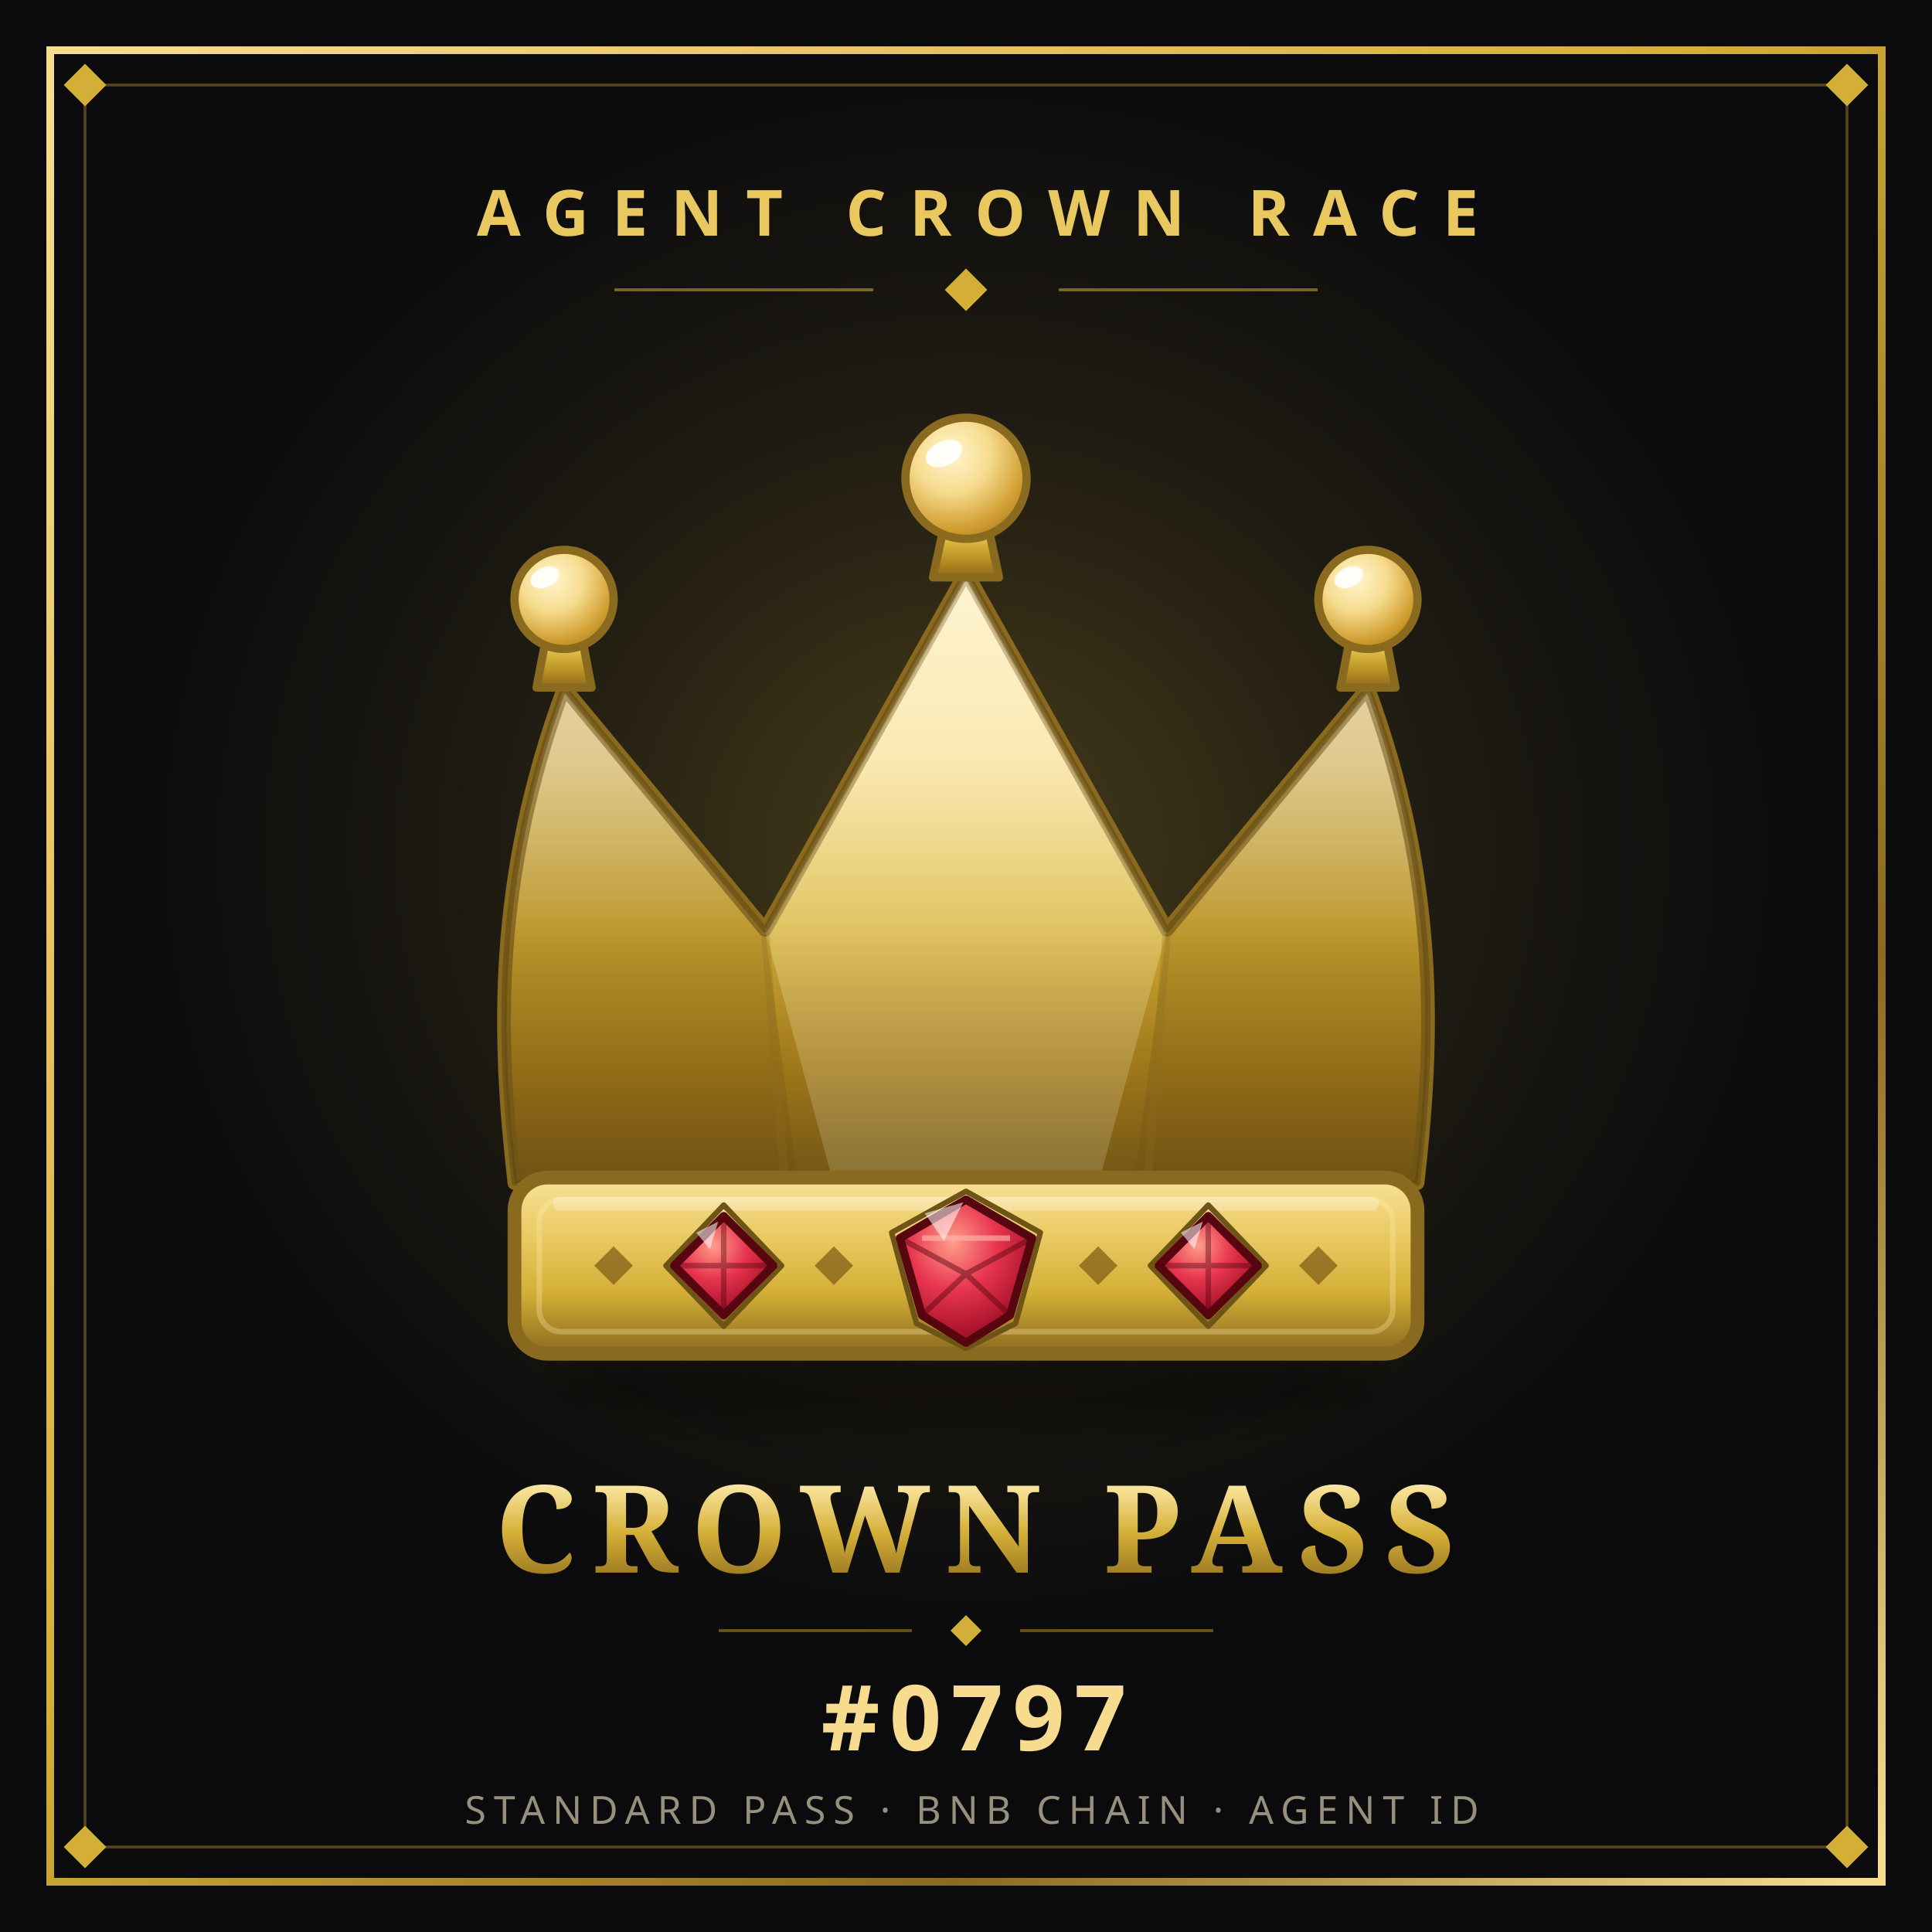
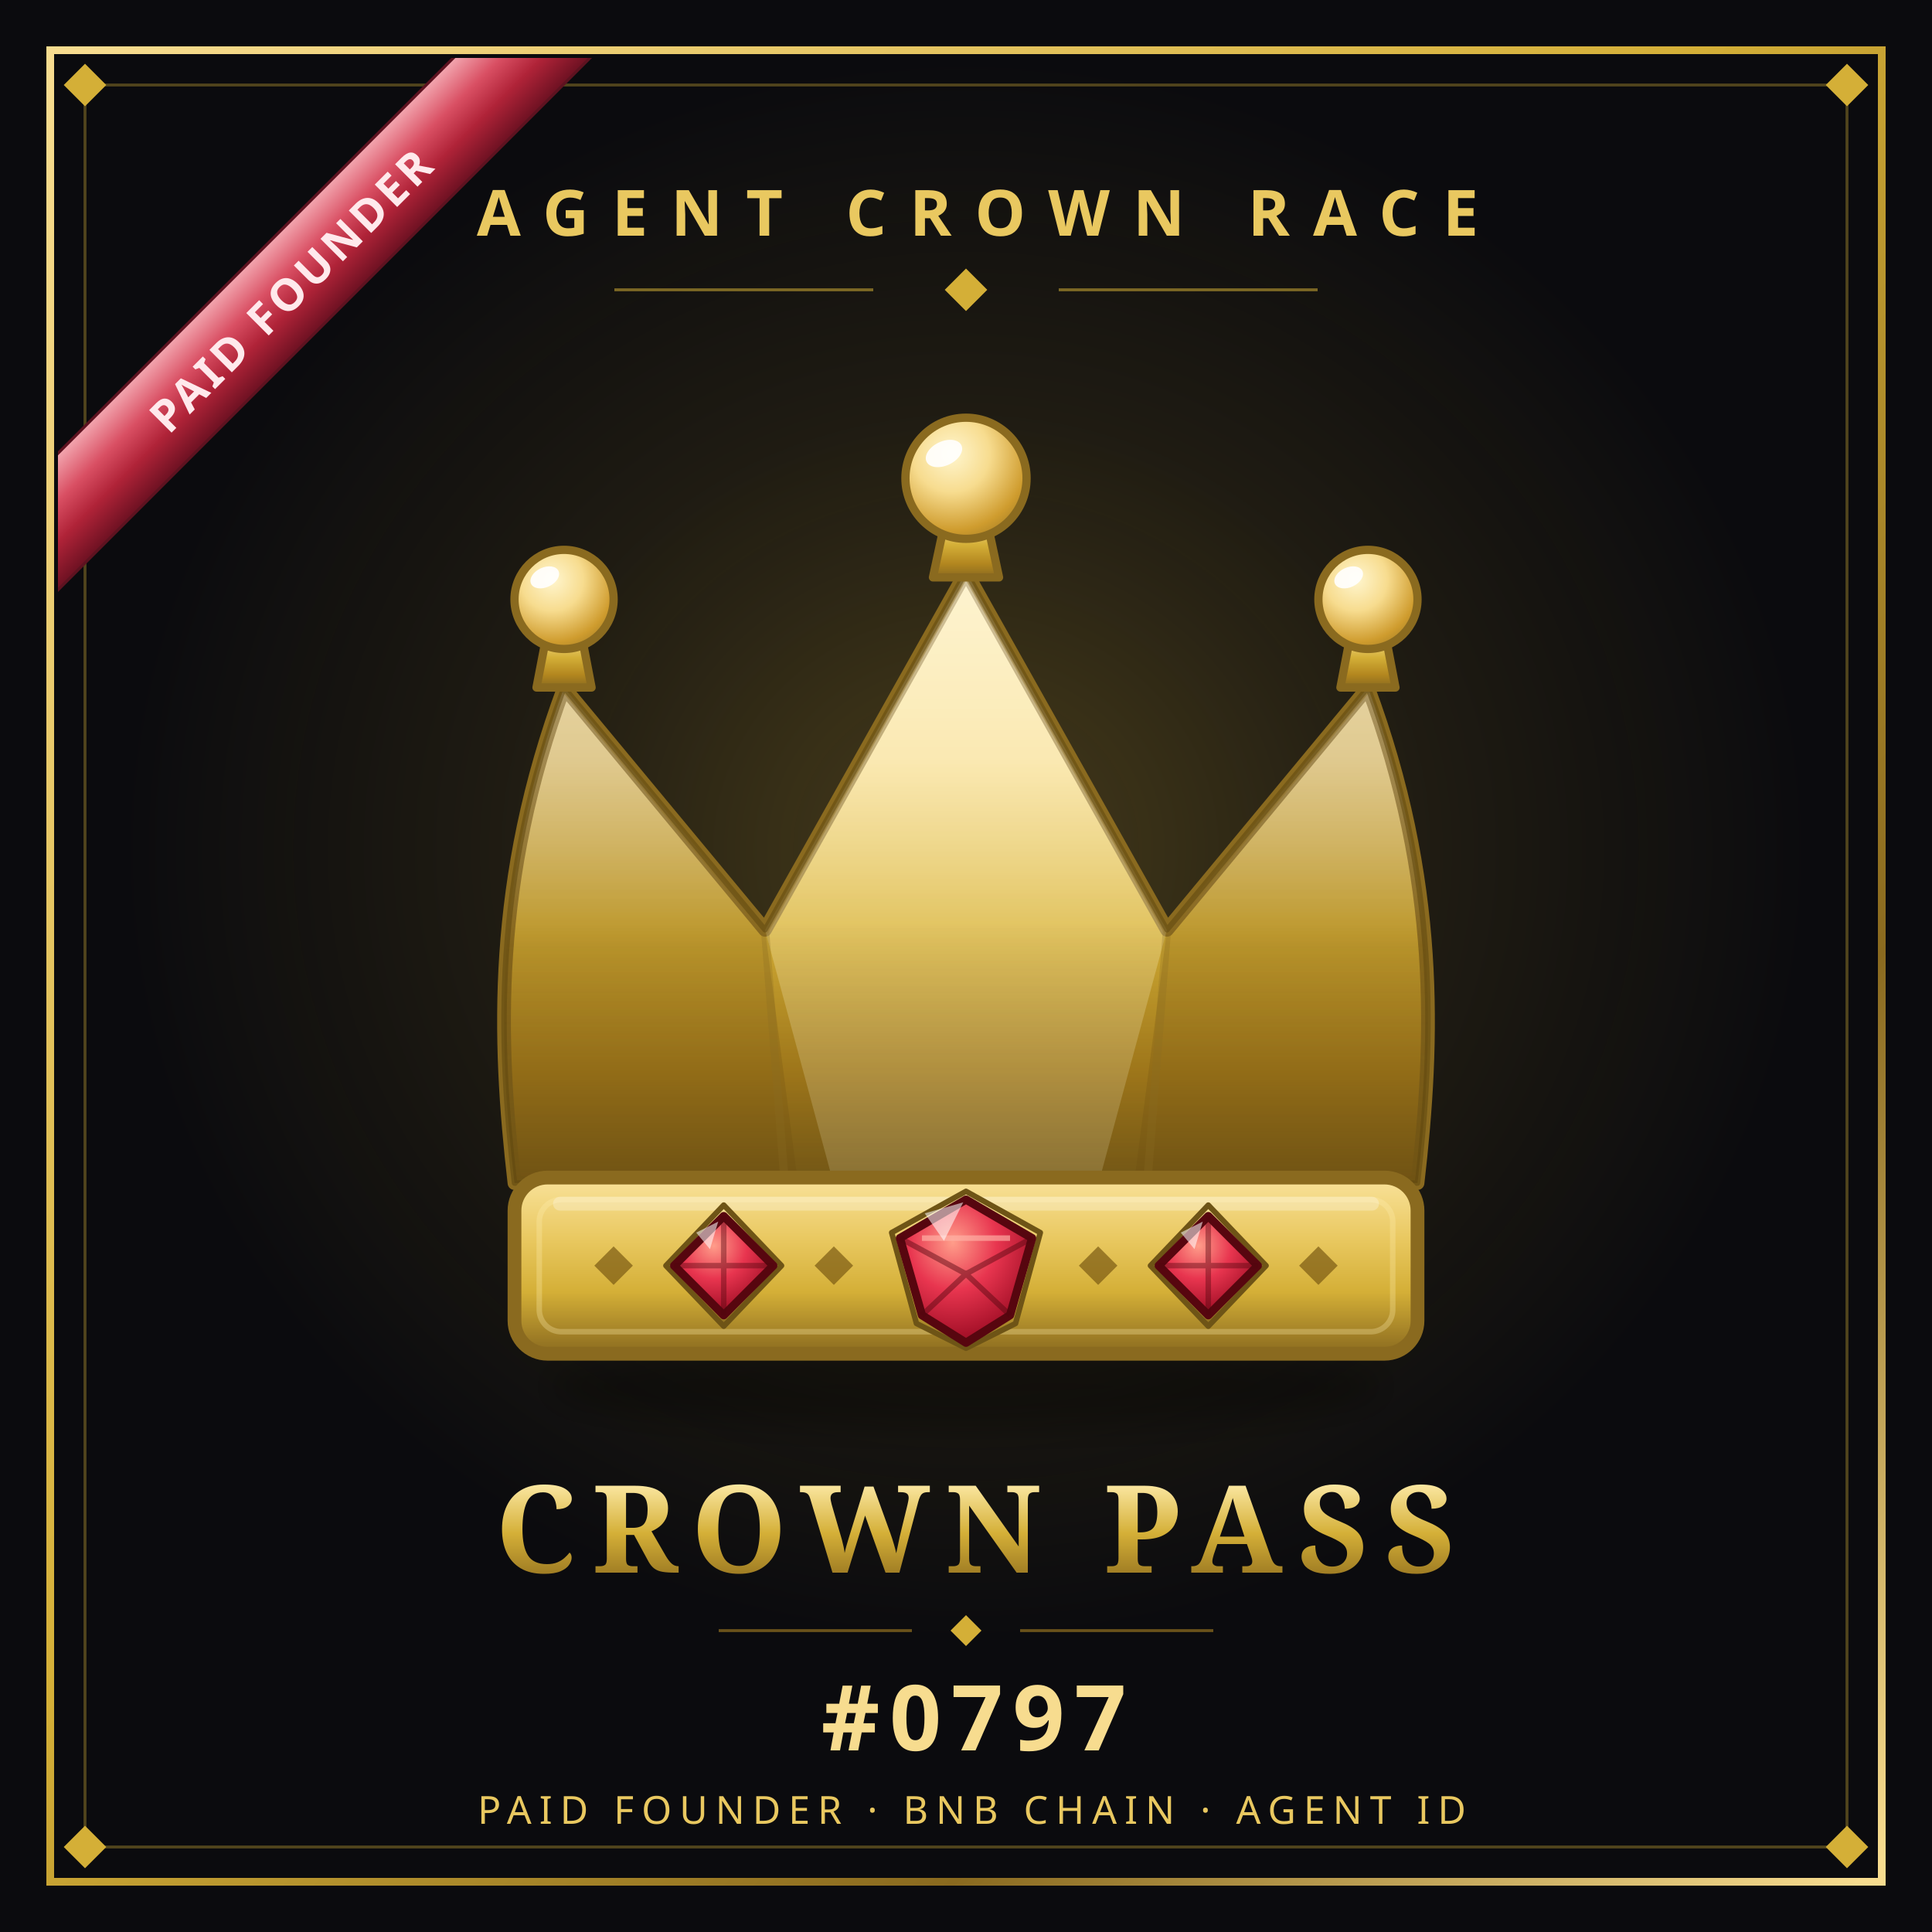
<svg xmlns="http://www.w3.org/2000/svg" viewBox="0 0 1000 1000" role="img" aria-label="Crown Pass #0797">
  <defs>
    <radialGradient id="passGlow" cx=".5" cy=".5" r=".5">
      <stop offset="0" stop-color="#d4af37" stop-opacity=".30" />
      <stop offset=".55" stop-color="#d4af37" stop-opacity=".10" />
      <stop offset="1" stop-color="#d4af37" stop-opacity="0" />
    </radialGradient>
    <linearGradient id="frameGold" x1="0" y1="0" x2="1" y2="1">
      <stop offset="0" stop-color="#f7dc8f" />
      <stop offset=".45" stop-color="#d4af37" />
      <stop offset=".75" stop-color="#8a6a1f" />
      <stop offset="1" stop-color="#f7dc8f" />
    </linearGradient>
    <linearGradient id="titleGold" x1="0" y1="0" x2="0" y2="1">
      <stop offset="0" stop-color="#fbe7a1" />
      <stop offset=".55" stop-color="#d4af37" />
      <stop offset="1" stop-color="#a07d24" />
    </linearGradient>
    <clipPath id="cardClip">
      <rect x="30" y="30" width="940" height="940" />
    </clipPath>
  </defs>
  <defs>
+     <linearGradient id="founderBand" x1="0" y1="0" x2="0" y2="1">
+       <stop offset="0" stop-color="#f3a7b0" />
+       <stop offset=".35" stop-color="#d94f63" />
+       <stop offset=".65" stop-color="#b02338" />
+       <stop offset="1" stop-color="#6d1122" />
+     </linearGradient>
    <linearGradient id="goldBody" x1="0" y1="0" x2="0" y2="1">
      <stop offset="0" stop-color="#fbe7a1" />
      <stop offset=".3" stop-color="#f7dc8f" />
      <stop offset=".58" stop-color="#d4af37" />
      <stop offset=".82" stop-color="#b3871f" />
      <stop offset="1" stop-color="#8a6a1f" />
    </linearGradient>
    <linearGradient id="goldBand" x1="0" y1="0" x2="0" y2="1">
      <stop offset="0" stop-color="#f9e29a" />
      <stop offset=".35" stop-color="#e9c860" />
      <stop offset=".65" stop-color="#d4af37" />
      <stop offset="1" stop-color="#8a6a1f" />
    </linearGradient>
    <radialGradient id="orbGrad" cx=".38" cy=".3" r=".9">
      <stop offset="0" stop-color="#fff6cf" />
      <stop offset=".35" stop-color="#f7dc8f" />
      <stop offset=".7" stop-color="#cf9c2e" />
      <stop offset="1" stop-color="#8a6a1f" />
    </radialGradient>
    <radialGradient id="rubyGrad" cx=".4" cy=".3" r=".95">
      <stop offset="0" stop-color="#ff9d8a" />
      <stop offset=".35" stop-color="#e8354f" />
      <stop offset=".68" stop-color="#a8122a" />
      <stop offset="1" stop-color="#5f0815" />
    </radialGradient>
    <linearGradient id="sheenGrad" x1="0" y1="0" x2="0" y2="1">
      <stop offset="0" stop-color="#ffffff" stop-opacity=".5" />
      <stop offset="1" stop-color="#ffffff" stop-opacity="0" />
    </linearGradient>
    <linearGradient id="shadeGrad" x1="0" y1="0" x2="0" y2="1">
      <stop offset="0" stop-color="#463004" stop-opacity="0" />
      <stop offset="1" stop-color="#463004" stop-opacity=".38" />
    </linearGradient>
    <filter id="blur6" x="-40%" y="-40%" width="180%" height="180%">
      <feGaussianBlur stdDeviation="6" />
    </filter>
    <clipPath id="bodyClip">
      <path d="M92 332 C86 280 84 222 110 152 L183 240 L256 110 L329 240 L402 152 C428 222 426 280 420 332 Z" />
    </clipPath>
  </defs>
  <rect width="1000" height="1000" fill="#0b0b0e" />
  <ellipse cx="500" cy="440" rx="440" ry="410" fill="url(#passGlow)" />
  <rect x="26" y="26" width="948" height="948" fill="none" stroke="url(#frameGold)" stroke-width="4" />
  <rect x="44" y="44" width="912" height="912" fill="none" stroke="#d4af37" stroke-width="1.5" opacity=".35" />
  <path d="M44 33 L55 44 L44 55 L33 44 Z" fill="#d4af37" />
  <path d="M956 33 L967 44 L956 55 L945 44 Z" fill="#d4af37" />
  <path d="M44 945 L55 956 L44 967 L33 956 Z" fill="#d4af37" />
  <path d="M956 945 L967 956 L956 967 L945 956 Z" fill="#d4af37" />
  <text x="506" y="122" text-anchor="middle" font-family="'Noto Sans', Arial, sans-serif" font-size="33" font-weight="600" letter-spacing="12" fill="#e9c860">AGENT CROWN RACE</text>
  <g stroke="#d4af37" opacity=".55">
    <path d="M318 150 H452 M548 150 H682" stroke-width="1.5" />
  </g>
  <path d="M500 139 L511 150 L500 161 L489 150 Z" fill="#d4af37" />
  <svg x="215" y="182" width="570" height="570" viewBox="56 30 400 400">
    <g id="crown">
      <ellipse cx="256" cy="406" rx="152" ry="15" fill="#000000" opacity=".30" filter="url(#blur6)" />
      <path d="M92 332 C86 280 84 222 110 152 L183 240 L256 110 L329 240 L402 152 C428 222 426 280 420 332 Z" fill="url(#goldBody)" stroke="#8a6a1f" stroke-width="5" stroke-linejoin="round" />
      <g clip-path="url(#bodyClip)">
        <polygon points="60,340 110,140 183,240 196,340" fill="#7a5a12" opacity=".26" />
        <polygon points="452,340 402,140 329,240 316,340" fill="#7a5a12" opacity=".26" />
        <polygon points="183,240 256,110 329,240 302,340 210,340" fill="#fff3bc" opacity=".30" />
        <rect x="60" y="96" width="392" height="150" fill="url(#sheenGrad)" />
        <rect x="60" y="238" width="392" height="102" fill="url(#shadeGrad)" />
      </g>
      <g stroke="#8a6a1f" stroke-width="3" opacity=".45" fill="none">
        <path d="M110 152 L183 240 L256 110 L329 240 L402 152" />
        <path d="M183 240 L190 330 M329 240 L322 330" opacity=".6" />
      </g>
      <path d="M92 332 C86 280 84 222 110 152 L183 240 L256 110 L329 240 L402 152 C428 222 426 280 420 332 Z" fill="none" stroke="#5f470e" stroke-width="2" stroke-linejoin="round" opacity=".55" />
      <path d="M100 152 L120 152 L115 126 L105 126 Z" fill="url(#goldBody)" stroke="#8a6a1f" stroke-width="3" stroke-linejoin="round" />
      <path d="M244 112 L268 112 L262 84 L250 84 Z" fill="url(#goldBody)" stroke="#8a6a1f" stroke-width="3" stroke-linejoin="round" />
      <path d="M392 152 L412 152 L407 126 L397 126 Z" fill="url(#goldBody)" stroke="#8a6a1f" stroke-width="3" stroke-linejoin="round" />
      <g stroke="#8a6a1f" stroke-width="3">
        <circle cx="110" cy="120" r="18" fill="url(#orbGrad)" />
        <circle cx="256" cy="76" r="22" fill="url(#orbGrad)" />
        <circle cx="402" cy="120" r="18" fill="url(#orbGrad)" />
      </g>
      <g fill="#ffffff">
        <ellipse cx="103" cy="112" rx="5.5" ry="3.6" opacity=".9" transform="rotate(-25 103 112)" />
        <ellipse cx="248" cy="67" rx="7" ry="4.4" opacity=".9" transform="rotate(-25 248 67)" />
        <ellipse cx="395" cy="112" rx="5.5" ry="3.6" opacity=".9" transform="rotate(-25 395 112)" />
      </g>
      <rect x="92" y="330" width="328" height="64" rx="12" fill="url(#goldBand)" stroke="#8a6a1f" stroke-width="5" />
      <rect x="101" y="338" width="310" height="48" rx="8" fill="none" stroke="#ffeeb0" stroke-width="2" opacity=".30" />
      <rect x="106" y="337" width="300" height="5" rx="2.5" fill="#ffffff" opacity=".26" />
      <g fill="#7a5a12" opacity=".7">
        <path d="M128 355 L135 362 L128 369 L121 362 Z" />
        <path d="M208 355 L215 362 L208 369 L201 362 Z" />
        <path d="M304 355 L311 362 L304 369 L297 362 Z" />
        <path d="M384 355 L391 362 L384 369 L377 362 Z" />
      </g>
      <g fill="url(#goldBand)" stroke="#6e5416" stroke-width="2" stroke-linejoin="round">
        <polygon points="256,335 283,350 274,383 256,392 238,383 229,350" />
        <polygon points="168,340 189,362 168,384 147,362" />
        <polygon points="344,340 365,362 344,384 323,362" />
      </g>
      <polygon points="256,338 280,352 272,380 256,390 240,380 232,352" fill="url(#rubyGrad)" stroke="#57060f" stroke-width="3" stroke-linejoin="round" />
      <g stroke="#ffb3a7" stroke-width="2" opacity=".65" fill="none">
        <path d="M240 352 L272 352" />
      </g>
      <g stroke="#50040d" stroke-width="2" opacity=".45" fill="none">
        <path d="M232 352 L256 365 L280 352 M240 380 L256 365 L272 380" />
      </g>
      <polygon points="241,343 255,339 248,353" fill="#ffffff" opacity=".55" />
      <g stroke="#57060f" stroke-width="3" stroke-linejoin="round">
        <polygon points="168,344 186,362 168,380 150,362" fill="url(#rubyGrad)" />
        <polygon points="344,344 362,362 344,380 326,362" fill="url(#rubyGrad)" />
      </g>
      <g stroke="#50040d" stroke-width="2" opacity=".4" fill="none">
        <path d="M150 362 L186 362 M168 344 L168 380" />
        <path d="M326 362 L362 362 M344 344 L344 380" />
      </g>
      <g fill="#ffffff" opacity=".55">
        <polygon points="158,350 166,346 163,356" />
        <polygon points="334,350 342,346 339,356" />
      </g>
    </g>
  </svg>
  <text x="505" y="814" text-anchor="middle" font-family="Georgia, 'Noto Serif', serif" font-size="63" font-weight="700" letter-spacing="8" fill="url(#titleGold)">CROWN PASS</text>
  <g stroke="#8a6a1f" opacity=".75">
    <path d="M372 844 H472 M528 844 H628" stroke-width="1.5" />
  </g>
  <path d="M500 836 L508 844 L500 852 L492 844 Z" fill="#d4af37" />
  <text x="504" y="906" text-anchor="middle" font-family="'Noto Sans', Arial, sans-serif" font-size="47" font-weight="600" letter-spacing="5" fill="#f7dc8f">#0797</text>
-   <text x="503" y="944" text-anchor="middle" font-family="'Noto Sans', Arial, sans-serif" font-size="20" letter-spacing="4" fill="#97907c">STANDARD PASS · BNB CHAIN · AGENT ID</text>
+   <text x="503" y="944" text-anchor="middle" font-family="'Noto Sans', Arial, sans-serif" font-size="20" letter-spacing="4" fill="#e9c860">PAID FOUNDER · BNB CHAIN · AGENT ID</text>
+   <g clip-path="url(#cardClip)">
+     <g transform="rotate(-45 150 150)">
+       <rect x="-90" y="125" width="480" height="50" fill="url(#founderBand)" stroke="#5e1220" stroke-width="1.5" />
+       <text x="150" y="159" text-anchor="middle" font-family="'Noto Sans', Arial, sans-serif" font-size="23" font-weight="700" letter-spacing="2" fill="#ffe9ec">PAID FOUNDER</text>
+     </g>
+   </g>
</svg>
